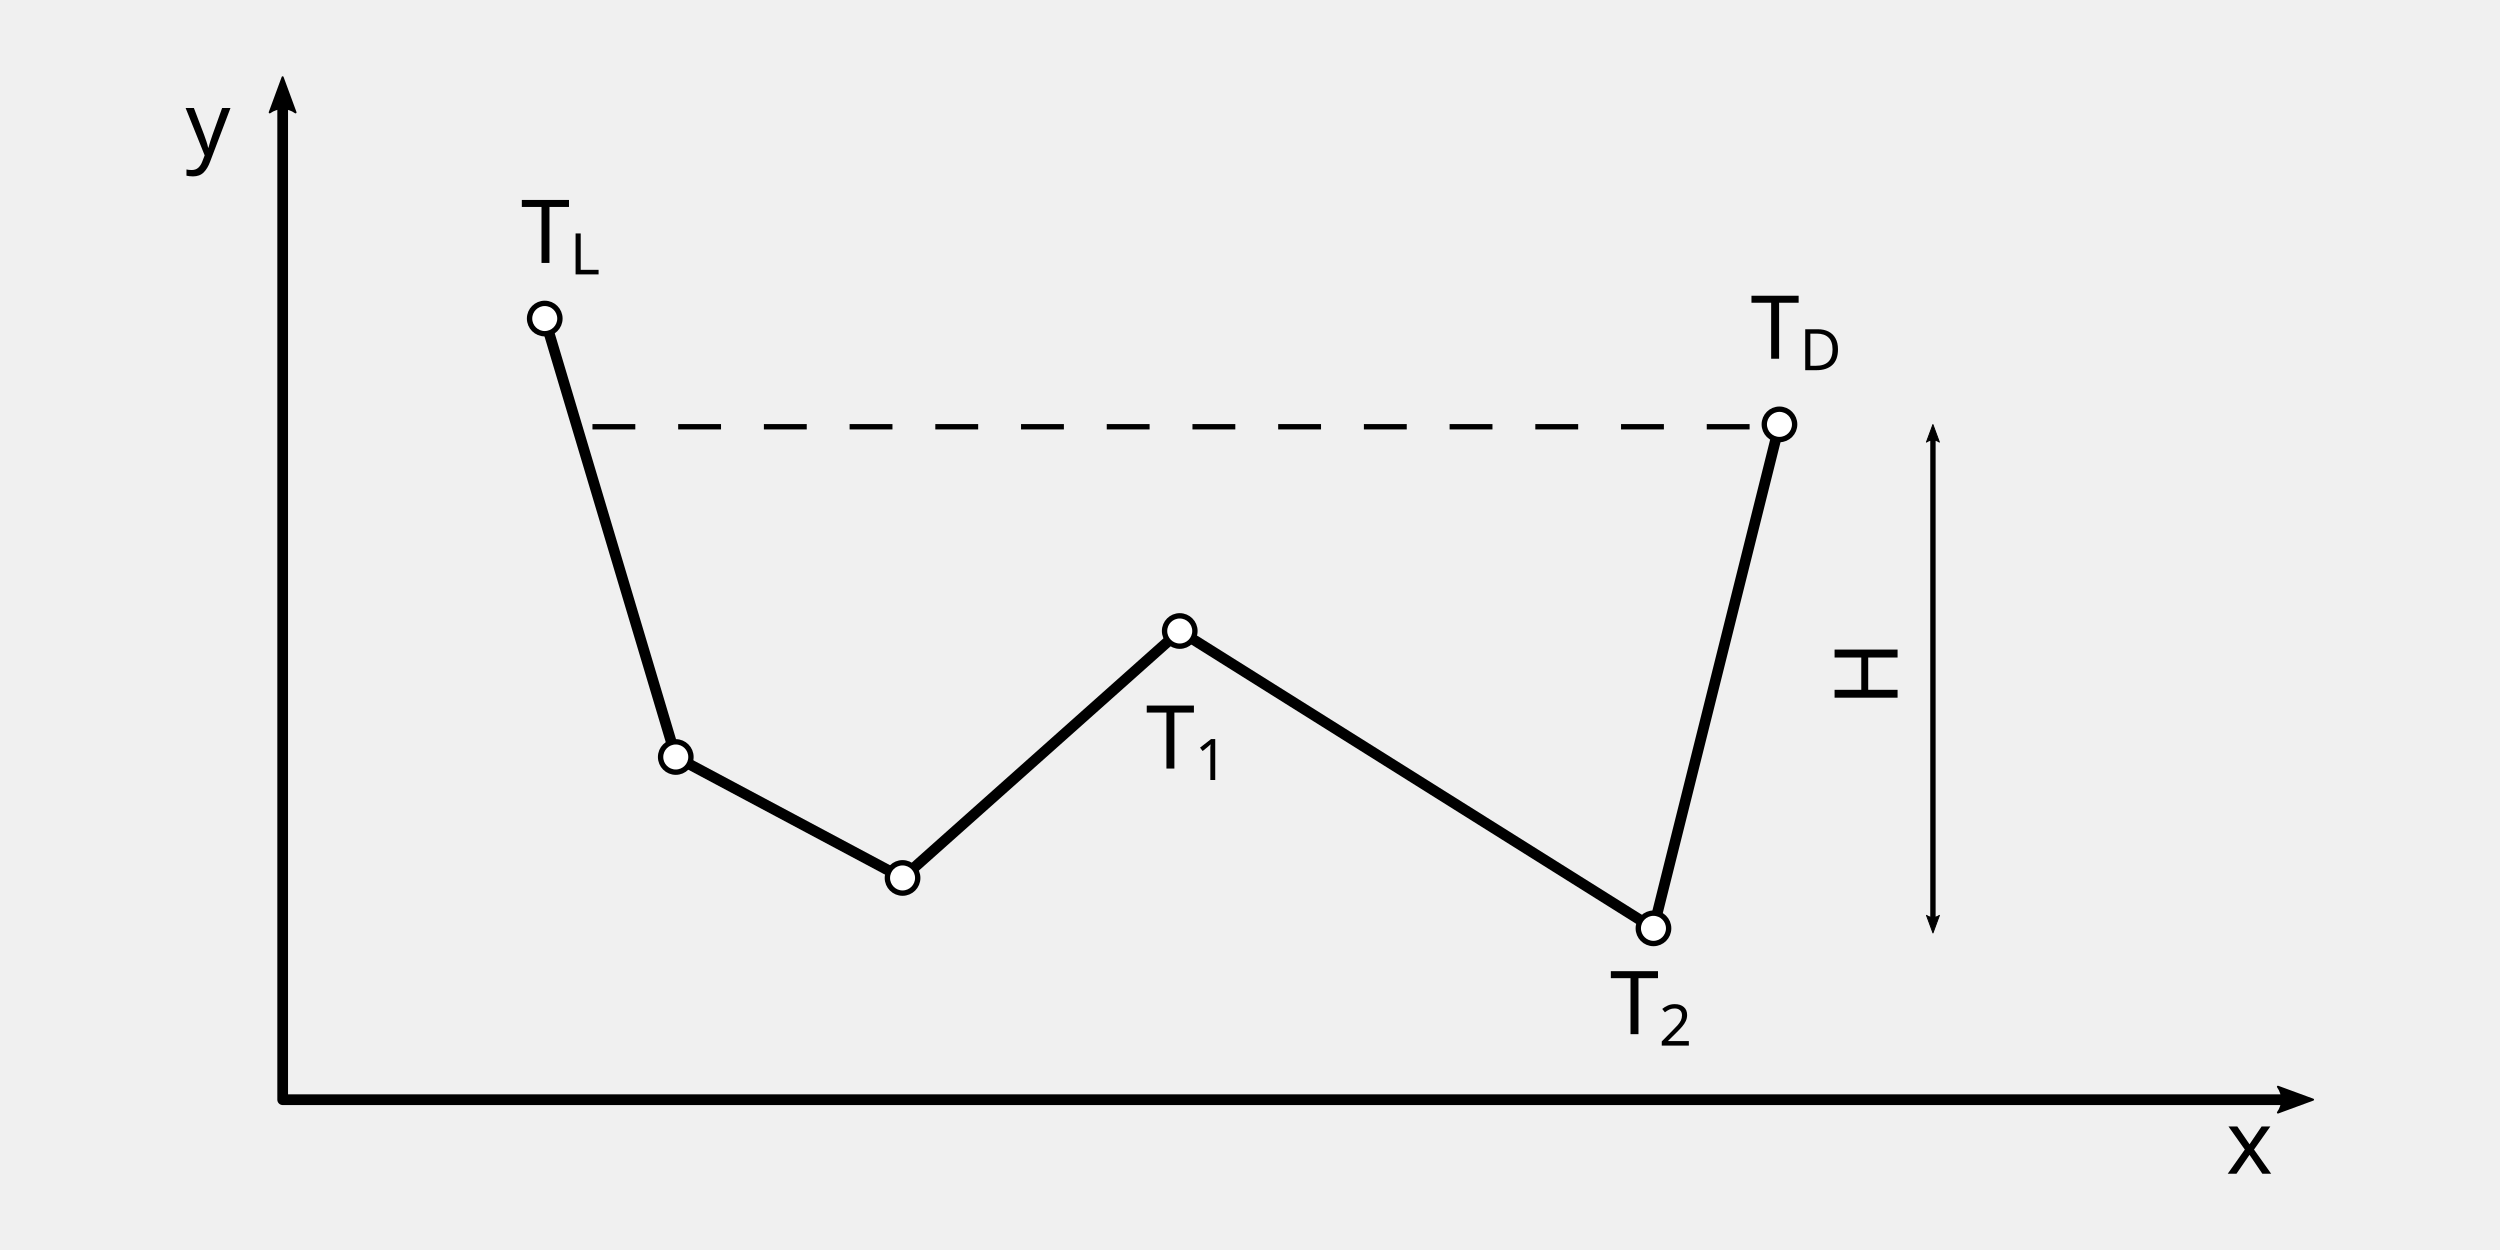
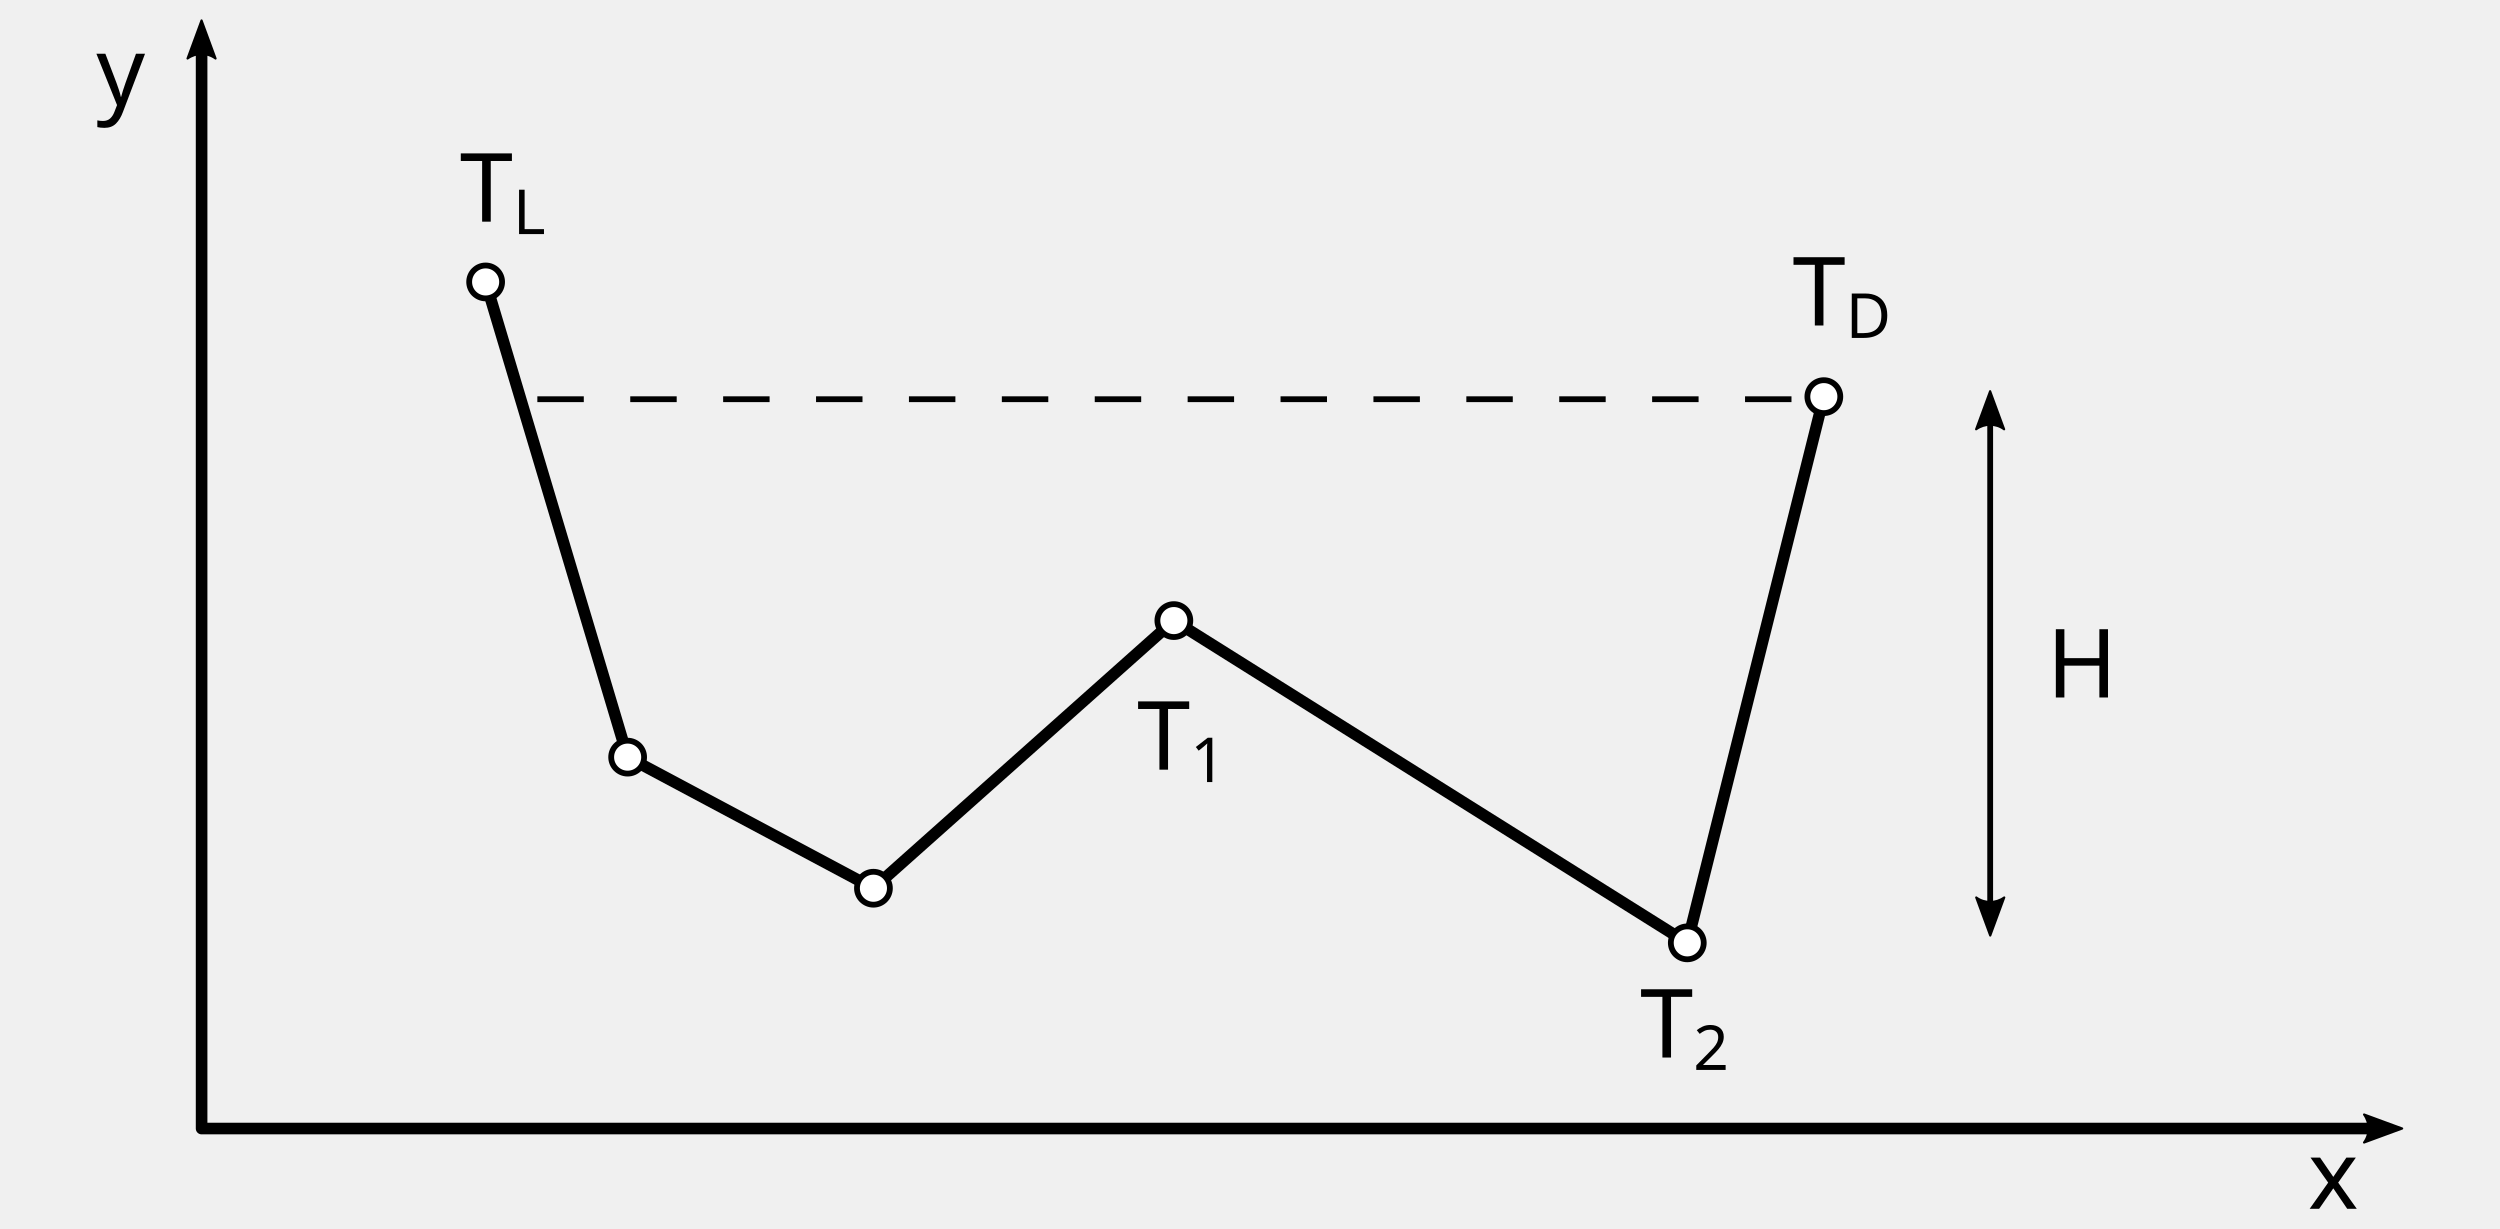
- <svg xmlns="http://www.w3.org/2000/svg" width="140mm" height="70mm" viewBox="0 0 496.063 248.031" id="svg2" version="1.1">
+ <svg xmlns="http://www.w3.org/2000/svg" width="129.173mm" height="63.458mm" viewBox="0 0 457.698 224.852" id="svg2" version="1.1">
  <defs id="defs4">
-     <marker orient="auto" refY="0.0" refX="0.0" id="marker9425" style="overflow:visible;">
-       <path id="path9427" d="M 0.0,0.0 L 5.0,-5.0 L -12.5,0.0 L 5.0,5.0 L 0.0,0.0 z " style="fill-rule:evenodd;stroke:#000000;stroke-width:1pt;stroke-opacity:1;fill:#000000;fill-opacity:1" transform="scale(0.8) rotate(180) translate(12.5,0)" />
+     <marker orient="auto" refY="0" refX="0" id="Arrow2Mstart" style="overflow:visible">
+       <path id="path4490" style="fill:#000000;fill-opacity:1;fill-rule:evenodd;stroke:#000000;stroke-width:0.625;stroke-linejoin:round;stroke-opacity:1" d="M 8.719,4.034 -2.207,0.016 8.719,-4.002 c -1.745,2.372 -1.735,5.617 -6e-7,8.035 z" transform="scale(0.6,0.6)" />
    </marker>
-     <marker orient="auto" refY="0.0" refX="0.0" id="Arrow1Lend" style="overflow:visible;">
-       <path id="path8236" d="M 0.0,0.0 L 5.0,-5.0 L -12.5,0.0 L 5.0,5.0 L 0.0,0.0 z " style="fill-rule:evenodd;stroke:#000000;stroke-width:1pt;stroke-opacity:1;fill:#000000;fill-opacity:1" transform="scale(0.8) rotate(180) translate(12.5,0)" />
+     <marker orient="auto" refY="0" refX="0" id="Arrow1Mstart" style="overflow:visible">
+       <path id="path4472" d="M 0,0 5,-5 -12.5,0 5,5 0,0 Z" style="fill:#000000;fill-opacity:1;fill-rule:evenodd;stroke:#000000;stroke-width:1pt;stroke-opacity:1" transform="matrix(0.4,0,0,0.4,4,0)" />
    </marker>
-     <marker orient="auto" refY="0.0" refX="0.0" id="Arrow1Lstart" style="overflow:visible">
-       <path id="path8233" d="M 0.0,0.0 L 5.0,-5.0 L -12.5,0.0 L 5.0,5.0 L 0.0,0.0 z " style="fill-rule:evenodd;stroke:#000000;stroke-width:1pt;stroke-opacity:1;fill:#000000;fill-opacity:1" transform="scale(0.8) translate(12.5,0)" />
+     <marker orient="auto" refY="0" refX="0" id="Arrow2Mend" style="overflow:visible">
+       <path id="path4493" style="fill:#000000;fill-opacity:1;fill-rule:evenodd;stroke:#000000;stroke-width:0.625;stroke-linejoin:round;stroke-opacity:1" d="M 8.719,4.034 -2.207,0.016 8.719,-4.002 c -1.745,2.372 -1.735,5.617 -6e-7,8.035 z" transform="scale(-0.6,-0.6)" />
    </marker>
-     <marker orient="auto" refY="0.0" refX="0.0" id="Arrow2Lend" style="overflow:visible;">
-       <path id="path8254" style="fill-rule:evenodd;stroke-width:0.625;stroke-linejoin:round;stroke:#000000;stroke-opacity:1;fill:#000000;fill-opacity:1" d="M 8.719,4.034 L -2.207,0.016 L 8.719,-4.002 C 6.973,-1.63 6.983,1.616 8.719,4.034 z " transform="scale(1.1) rotate(180) translate(1,0)" />
+     <marker orient="auto" refY="0" refX="0" id="marker5214" style="overflow:visible">
+       <path id="path5216" style="fill:#000000;fill-opacity:1;fill-rule:evenodd;stroke:#000000;stroke-width:0.625;stroke-linejoin:round;stroke-opacity:1" d="M 8.719,4.034 -2.207,0.016 8.719,-4.002 c -1.745,2.372 -1.735,5.617 -6e-7,8.035 z" transform="matrix(-1.1,0,0,-1.1,-1.1,0)" />
    </marker>
-     <marker orient="auto" refY="0.0" refX="0.0" id="marker8617" style="overflow:visible;">
-       <path id="path8619" d="M 0.0,0.0 L 5.0,-5.0 L -12.5,0.0 L 5.0,5.0 L 0.0,0.0 z " style="fill-rule:evenodd;stroke:#000000;stroke-width:1pt;stroke-opacity:1;fill:#000000;fill-opacity:1" transform="scale(0.4) rotate(180) translate(10,0)" />
+     <marker orient="auto" refY="0" refX="0" id="Arrow1Send" style="overflow:visible">
+       <path id="path4481" d="M 0,0 5,-5 -12.5,0 5,5 0,0 Z" style="fill:#000000;fill-opacity:1;fill-rule:evenodd;stroke:#000000;stroke-width:1pt;stroke-opacity:1" transform="matrix(-0.2,0,0,-0.2,-1.2,0)" />
    </marker>
-     <marker orient="auto" refY="0.0" refX="0.0" id="Arrow1Mend" style="overflow:visible;">
-       <path id="path8242" d="M 0.0,0.0 L 5.0,-5.0 L -12.5,0.0 L 5.0,5.0 L 0.0,0.0 z " style="fill-rule:evenodd;stroke:#000000;stroke-width:1pt;stroke-opacity:1;fill:#000000;fill-opacity:1" transform="scale(0.4) rotate(180) translate(10,0)" />
+     <marker orient="auto" refY="0" refX="0" id="marker4981" style="overflow:visible">
+       <path id="path4475" d="M 0,0 5,-5 -12.5,0 5,5 0,0 Z" style="fill:#000000;fill-opacity:1;fill-rule:evenodd;stroke:#000000;stroke-width:1pt;stroke-opacity:1" transform="matrix(-0.4,0,0,-0.4,-4,0)" />
+     </marker>
+     <marker orient="auto" refY="0" refX="0" id="marker4845" style="overflow:visible">
+       <path id="path4847" style="fill:#000000;fill-opacity:1;fill-rule:evenodd;stroke:#000000;stroke-width:0.625;stroke-linejoin:round;stroke-opacity:1" d="M 8.719,4.034 -2.207,0.016 8.719,-4.002 c -1.745,2.372 -1.735,5.617 -6e-7,8.035 z" transform="matrix(-0.3,0,0,-0.3,0.69,0)" />
+     </marker>
+     <marker orient="auto" refY="0" refX="0" id="marker4722" style="overflow:visible">
+       <path id="path4487" style="fill:#000000;fill-opacity:1;fill-rule:evenodd;stroke:#000000;stroke-width:0.625;stroke-linejoin:round;stroke-opacity:1" d="M 8.719,4.034 -2.207,0.016 8.719,-4.002 c -1.745,2.372 -1.735,5.617 -6e-7,8.035 z" transform="matrix(-1.1,0,0,-1.1,-1.1,0)" />
+     </marker>
+     <marker orient="auto" refY="0" refX="0" id="marker9425" style="overflow:visible">
+       <path id="path9427" d="M 0,0 5,-5 -12.5,0 5,5 0,0 Z" style="fill:#000000;fill-opacity:1;fill-rule:evenodd;stroke:#000000;stroke-width:1pt;stroke-opacity:1" transform="matrix(-0.8,0,0,-0.8,-10,0)" />
+     </marker>
+     <marker orient="auto" refY="0" refX="0" id="Arrow1Lend" style="overflow:visible">
+       <path id="path8236" d="M 0,0 5,-5 -12.5,0 5,5 0,0 Z" style="fill:#000000;fill-opacity:1;fill-rule:evenodd;stroke:#000000;stroke-width:1pt;stroke-opacity:1" transform="matrix(-0.8,0,0,-0.8,-10,0)" />
+     </marker>
+     <marker orient="auto" refY="0" refX="0" id="Arrow1Lstart" style="overflow:visible">
+       <path id="path8233" d="M 0,0 5,-5 -12.5,0 5,5 0,0 Z" style="fill:#000000;fill-opacity:1;fill-rule:evenodd;stroke:#000000;stroke-width:1pt;stroke-opacity:1" transform="matrix(0.8,0,0,0.8,10,0)" />
+     </marker>
+     <marker orient="auto" refY="0" refX="0" id="Arrow2Lend" style="overflow:visible">
+       <path id="path8254" style="fill:#000000;fill-opacity:1;fill-rule:evenodd;stroke:#000000;stroke-width:0.625;stroke-linejoin:round;stroke-opacity:1" d="M 8.719,4.034 -2.207,0.016 8.719,-4.002 c -1.745,2.372 -1.735,5.617 -6e-7,8.035 z" transform="matrix(-1.1,0,0,-1.1,-1.1,0)" />
+     </marker>
+     <marker orient="auto" refY="0" refX="0" id="marker8617" style="overflow:visible">
+       <path id="path8619" d="M 0,0 5,-5 -12.5,0 5,5 0,0 Z" style="fill:#000000;fill-opacity:1;fill-rule:evenodd;stroke:#000000;stroke-width:1pt;stroke-opacity:1" transform="matrix(-0.4,0,0,-0.4,-4,0)" />
+     </marker>
+     <marker orient="auto" refY="0" refX="0" id="Arrow1Mend" style="overflow:visible">
+       <path id="path8242" d="M 0,0 5,-5 -12.5,0 5,5 0,0 Z" style="fill:#000000;fill-opacity:1;fill-rule:evenodd;stroke:#000000;stroke-width:1pt;stroke-opacity:1" transform="matrix(-0.4,0,0,-0.4,-4,0)" />
    </marker>
    <marker style="overflow:visible" id="marker8075" refX="0" refY="0" orient="auto">
      <path transform="matrix(0.3,0,0,0.3,-0.69,0)" d="M 8.719,4.034 -2.207,0.016 8.719,-4.002 c -1.745,2.372 -1.735,5.617 -6e-7,8.035 z" style="fill:#000000;fill-opacity:1;fill-rule:evenodd;stroke:#000000;stroke-width:0.625;stroke-linejoin:round;stroke-opacity:1" id="path8077" />
    </marker>
    <marker style="overflow:visible" id="marker7999" refX="0" refY="0" orient="auto">
      <path transform="matrix(-0.3,0,0,-0.3,0.69,0)" d="M 8.719,4.034 -2.207,0.016 8.719,-4.002 c -1.745,2.372 -1.735,5.617 -6e-7,8.035 z" style="fill:#000000;fill-opacity:1;fill-rule:evenodd;stroke:#000000;stroke-width:0.625;stroke-linejoin:round;stroke-opacity:1" id="path8001" />
    </marker>
    <marker style="overflow:visible" id="marker7935" refX="0" refY="0" orient="auto">
      <path transform="matrix(-0.3,0,0,-0.3,0.69,0)" d="M 8.719,4.034 -2.207,0.016 8.719,-4.002 c -1.745,2.372 -1.735,5.617 -6e-7,8.035 z" style="fill:#000000;fill-opacity:1;fill-rule:evenodd;stroke:#000000;stroke-width:0.625;stroke-linejoin:round;stroke-opacity:1" id="path7937" />
    </marker>
    <marker style="overflow:visible" id="marker7883" refX="0" refY="0" orient="auto">
      <path transform="matrix(-0.3,0,0,-0.3,0.69,0)" d="M 8.719,4.034 -2.207,0.016 8.719,-4.002 c -1.745,2.372 -1.735,5.617 -6e-7,8.035 z" style="fill:#000000;fill-opacity:1;fill-rule:evenodd;stroke:#000000;stroke-width:0.625;stroke-linejoin:round;stroke-opacity:1" id="path7885" />
    </marker>
-     <marker orient="auto" refY="0" refX="0" id="marker4566" style="overflow:visible">
-       <path id="path4568" style="fill:#000000;fill-opacity:1;fill-rule:evenodd;stroke:#000000;stroke-width:0.625;stroke-linejoin:round;stroke-opacity:1" d="M 8.719,4.034 -2.207,0.016 8.719,-4.002 c -1.745,2.372 -1.735,5.617 -6e-7,8.035 z" transform="matrix(0.3,0,0,0.3,-0.69,0)" />
-     </marker>
-     <marker orient="auto" refY="0" refX="0" id="marker4562" style="overflow:visible">
-       <path id="path4564" style="fill:#000000;fill-opacity:1;fill-rule:evenodd;stroke:#000000;stroke-width:0.625;stroke-linejoin:round;stroke-opacity:1" d="M 8.719,4.034 -2.207,0.016 8.719,-4.002 c -1.745,2.372 -1.735,5.617 -6e-7,8.035 z" transform="matrix(-0.3,0,0,-0.3,0.69,0)" />
-     </marker>
  </defs>
-   <g id="layer1" transform="translate(0,-804.3307)">
+   <g id="layer1" transform="translate(-19.18232,-815.9206)">
    <path id="path4313" d="m 179.09,978.538 55,-49" style="color:#000000;clip-rule:nonzero;display:inline;overflow:visible;visibility:visible;opacity:1;isolation:auto;mix-blend-mode:normal;color-interpolation:sRGB;color-interpolation-filters:linearRGB;solid-color:#000000;solid-opacity:1;fill:none;fill-opacity:1;fill-rule:evenodd;stroke:#000000;stroke-width:2.126;stroke-linecap:butt;stroke-linejoin:miter;stroke-miterlimit:4;stroke-dasharray:none;stroke-dashoffset:0;stroke-opacity:1;marker:none;color-rendering:auto;image-rendering:auto;shape-rendering:auto;text-rendering:auto;enable-background:accumulate" />
    <path style="color:#000000;clip-rule:nonzero;display:inline;overflow:visible;visibility:visible;opacity:1;isolation:auto;mix-blend-mode:normal;color-interpolation:sRGB;color-interpolation-filters:linearRGB;solid-color:#000000;solid-opacity:1;fill:none;fill-opacity:1;fill-rule:evenodd;stroke:#000000;stroke-width:2.126;stroke-linecap:butt;stroke-linejoin:miter;stroke-miterlimit:4;stroke-dasharray:none;stroke-dashoffset:0;stroke-opacity:1;marker:none;color-rendering:auto;image-rendering:auto;shape-rendering:auto;text-rendering:auto;enable-background:accumulate" d="m 234.09,929.538 94,59" id="path4148" />
    <text xml:space="preserve" style="color:#000000;font-style:normal;font-variant:normal;font-weight:normal;font-stretch:normal;font-size:30px;line-height:127%;font-family:'Droid Sans';-inkscape-font-specification:'Droid Sans';text-indent:0;text-align:start;text-decoration:none;text-decoration-line:none;text-decoration-style:solid;text-decoration-color:#000000;letter-spacing:0px;word-spacing:0px;text-transform:none;direction:ltr;block-progression:tb;writing-mode:lr-tb;baseline-shift:baseline;text-anchor:start;white-space:normal;clip-rule:nonzero;display:inline;overflow:visible;visibility:visible;opacity:1;isolation:auto;mix-blend-mode:normal;color-interpolation:sRGB;color-interpolation-filters:linearRGB;solid-color:#000000;solid-opacity:1;fill:#000000;fill-opacity:1;fill-rule:nonzero;stroke:none;stroke-width:1px;stroke-linecap:butt;stroke-linejoin:miter;stroke-miterlimit:4;stroke-dasharray:none;stroke-dashoffset:0;stroke-opacity:1;color-rendering:auto;image-rendering:auto;shape-rendering:auto;text-rendering:auto;enable-background:accumulate" x="227.373" y="956.832" id="text4163">
      <tspan id="tspan4165" x="227.373" y="956.832" style="font-size:17.5px">T<tspan style="font-size:65%;baseline-shift:sub" id="tspan4576">1</tspan>
      </tspan>
    </text>
    <text xml:space="preserve" style="color:#000000;font-style:normal;font-variant:normal;font-weight:normal;font-stretch:normal;font-size:30px;line-height:127%;font-family:'Droid Sans';-inkscape-font-specification:'Droid Sans';text-indent:0;text-align:start;text-decoration:none;text-decoration-line:none;text-decoration-style:solid;text-decoration-color:#000000;letter-spacing:0px;word-spacing:0px;text-transform:none;direction:ltr;block-progression:tb;writing-mode:lr-tb;baseline-shift:baseline;text-anchor:start;white-space:normal;clip-rule:nonzero;display:inline;overflow:visible;visibility:visible;opacity:1;isolation:auto;mix-blend-mode:normal;color-interpolation:sRGB;color-interpolation-filters:linearRGB;solid-color:#000000;solid-opacity:1;fill:#000000;fill-opacity:1;fill-rule:nonzero;stroke:none;stroke-width:1px;stroke-linecap:butt;stroke-linejoin:miter;stroke-miterlimit:4;stroke-dasharray:none;stroke-dashoffset:0;stroke-opacity:1;color-rendering:auto;image-rendering:auto;shape-rendering:auto;text-rendering:auto;enable-background:accumulate" x="319.458" y="1009.534" id="text4167">
      <tspan id="tspan4169" x="319.458" y="1009.534" style="font-size:17.5px">T<tspan style="font-size:65%;baseline-shift:sub" id="tspan4578">2</tspan>
      </tspan>
    </text>
    <path style="color:#000000;clip-rule:nonzero;display:inline;overflow:visible;visibility:visible;opacity:1;isolation:auto;mix-blend-mode:normal;color-interpolation:sRGB;color-interpolation-filters:linearRGB;solid-color:#000000;solid-opacity:1;fill:none;fill-opacity:1;fill-rule:evenodd;stroke:#000000;stroke-width:2.126;stroke-linecap:butt;stroke-linejoin:miter;stroke-miterlimit:4;stroke-dasharray:none;stroke-dashoffset:0;stroke-opacity:1;marker:none;color-rendering:auto;image-rendering:auto;shape-rendering:auto;text-rendering:auto;enable-background:accumulate" d="m 134.09,954.538 -26,-87" id="path4317" />
    <circle style="opacity:1;fill:#ffffff;fill-opacity:1;fill-rule:nonzero;stroke:#000000;stroke-width:1.063;stroke-linecap:butt;stroke-linejoin:round;stroke-miterlimit:4;stroke-dasharray:none;stroke-dashoffset:0;stroke-opacity:1" id="circle4319" cx="108.09" cy="867.538" r="3.012" />
    <path id="path4244" d="m 353.09,888.538 -25,100" style="color:#000000;clip-rule:nonzero;display:inline;overflow:visible;visibility:visible;opacity:1;isolation:auto;mix-blend-mode:normal;color-interpolation:sRGB;color-interpolation-filters:linearRGB;solid-color:#000000;solid-opacity:1;fill:none;fill-opacity:1;fill-rule:evenodd;stroke:#000000;stroke-width:2.126;stroke-linecap:butt;stroke-linejoin:miter;stroke-miterlimit:4;stroke-dasharray:none;stroke-dashoffset:0;stroke-opacity:1;marker:none;color-rendering:auto;image-rendering:auto;shape-rendering:auto;text-rendering:auto;enable-background:accumulate" />
    <path style="color:#000000;clip-rule:nonzero;display:inline;overflow:visible;visibility:visible;opacity:1;isolation:auto;mix-blend-mode:normal;color-interpolation:sRGB;color-interpolation-filters:linearRGB;solid-color:#000000;solid-opacity:1;fill:none;fill-opacity:1;fill-rule:evenodd;stroke:#000000;stroke-width:1.063;stroke-linecap:butt;stroke-linejoin:miter;stroke-miterlimit:4;stroke-dasharray:8.504, 8.504;stroke-dashoffset:10.63;stroke-opacity:1;marker:none;color-rendering:auto;image-rendering:auto;shape-rendering:auto;text-rendering:auto;enable-background:accumulate" d="m 353.544,889.01 -239,0" id="path4258" />
    <text id="text4260" y="856.503" x="103.373" style="color:#000000;font-style:normal;font-variant:normal;font-weight:normal;font-stretch:normal;font-size:30px;line-height:127%;font-family:'Droid Sans';-inkscape-font-specification:'Droid Sans';text-indent:0;text-align:start;text-decoration:none;text-decoration-line:none;text-decoration-style:solid;text-decoration-color:#000000;letter-spacing:0px;word-spacing:0px;text-transform:none;direction:ltr;block-progression:tb;writing-mode:lr-tb;baseline-shift:baseline;text-anchor:start;white-space:normal;clip-rule:nonzero;display:inline;overflow:visible;visibility:visible;opacity:1;isolation:auto;mix-blend-mode:normal;color-interpolation:sRGB;color-interpolation-filters:linearRGB;solid-color:#000000;solid-opacity:1;fill:#000000;fill-opacity:1;fill-rule:nonzero;stroke:none;stroke-width:1px;stroke-linecap:butt;stroke-linejoin:miter;stroke-miterlimit:4;stroke-dasharray:none;stroke-dashoffset:0;stroke-opacity:1;color-rendering:auto;image-rendering:auto;shape-rendering:auto;text-rendering:auto;enable-background:accumulate" xml:space="preserve">
      <tspan style="font-size:17.5px" y="856.503" x="103.373" id="tspan4262">T<tspan style="font-size:65%;baseline-shift:sub" id="tspan4572">L</tspan>
      </tspan>
    </text>
    <text xml:space="preserve" style="color:#000000;font-style:normal;font-variant:normal;font-weight:normal;font-stretch:normal;font-size:30px;line-height:127%;font-family:'Droid Sans';-inkscape-font-specification:'Droid Sans';text-indent:0;text-align:start;text-decoration:none;text-decoration-line:none;text-decoration-style:solid;text-decoration-color:#000000;letter-spacing:0px;word-spacing:0px;text-transform:none;direction:ltr;block-progression:tb;writing-mode:lr-tb;baseline-shift:baseline;text-anchor:start;white-space:normal;clip-rule:nonzero;display:inline;overflow:visible;visibility:visible;opacity:1;isolation:auto;mix-blend-mode:normal;color-interpolation:sRGB;color-interpolation-filters:linearRGB;solid-color:#000000;solid-opacity:1;fill:#000000;fill-opacity:1;fill-rule:nonzero;stroke:none;stroke-width:1px;stroke-linecap:butt;stroke-linejoin:miter;stroke-miterlimit:4;stroke-dasharray:none;stroke-dashoffset:0;stroke-opacity:1;color-rendering:auto;image-rendering:auto;shape-rendering:auto;text-rendering:auto;enable-background:accumulate" x="347.365" y="875.51" id="text4264">
      <tspan id="tspan4266" x="347.365" y="875.51" style="font-size:17.5px">T<tspan style="font-size:65%;baseline-shift:sub" id="tspan4574">D</tspan>
      </tspan>
    </text>
-     <path style="color:#000000;clip-rule:nonzero;display:inline;overflow:visible;visibility:visible;opacity:1;isolation:auto;mix-blend-mode:normal;color-interpolation:sRGB;color-interpolation-filters:linearRGB;solid-color:#000000;solid-opacity:1;fill:none;fill-opacity:1;fill-rule:evenodd;stroke:#000000;stroke-width:1.063;stroke-linecap:butt;stroke-linejoin:miter;stroke-miterlimit:4.4;stroke-dasharray:none;stroke-dashoffset:0;stroke-opacity:1;marker:none;marker-start:url(#marker4566);marker-end:url(#marker4562);color-rendering:auto;image-rendering:auto;shape-rendering:auto;text-rendering:auto;enable-background:accumulate" d="m 383.544,890.01 0,98" id="path4268" />
-     <text id="text4541" y="376.527" x="-944.474" style="color:#000000;font-style:normal;font-variant:normal;font-weight:normal;font-stretch:normal;font-size:30px;line-height:127%;font-family:'Droid Sans';-inkscape-font-specification:'Droid Sans';text-indent:0;text-align:start;text-decoration:none;text-decoration-line:none;text-decoration-style:solid;text-decoration-color:#000000;letter-spacing:0px;word-spacing:0px;text-transform:none;direction:ltr;block-progression:tb;writing-mode:lr-tb;baseline-shift:baseline;text-anchor:start;white-space:normal;clip-rule:nonzero;display:inline;overflow:visible;visibility:visible;opacity:1;isolation:auto;mix-blend-mode:normal;color-interpolation:sRGB;color-interpolation-filters:linearRGB;solid-color:#000000;solid-opacity:1;fill:#000000;fill-opacity:1;fill-rule:nonzero;stroke:none;stroke-width:1px;stroke-linecap:butt;stroke-linejoin:miter;stroke-miterlimit:4;stroke-dasharray:none;stroke-dashoffset:0;stroke-opacity:1;color-rendering:auto;image-rendering:auto;shape-rendering:auto;text-rendering:auto;enable-background:accumulate" xml:space="preserve" transform="matrix(0,-0.9999999,1,0,0,0)">
-       <tspan style="font-size:17.5px" y="376.527" x="-944.474" id="tspan4543">H</tspan>
+     <path style="color:#000000;clip-rule:nonzero;display:inline;overflow:visible;visibility:visible;opacity:1;isolation:auto;mix-blend-mode:normal;color-interpolation:sRGB;color-interpolation-filters:linearRGB;solid-color:#000000;solid-opacity:1;fill:none;fill-opacity:1;fill-rule:evenodd;stroke:#000000;stroke-width:1.063;stroke-linecap:butt;stroke-linejoin:miter;stroke-miterlimit:4.4;stroke-dasharray:none;stroke-dashoffset:0;stroke-opacity:1;marker:none;marker-start:url(#Arrow2Mstart);marker-end:url(#Arrow2Mend);color-rendering:auto;image-rendering:auto;shape-rendering:auto;text-rendering:auto;enable-background:accumulate" d="m 383.544,888.951 0,96.84" id="path4268" />
+     <text id="text4541" y="943.617" x="393.865" style="color:#000000;font-style:normal;font-variant:normal;font-weight:normal;font-stretch:normal;font-size:30px;line-height:127%;font-family:'Droid Sans';-inkscape-font-specification:'Droid Sans';text-indent:0;text-align:start;text-decoration:none;text-decoration-line:none;text-decoration-style:solid;text-decoration-color:#000000;letter-spacing:0px;word-spacing:0px;text-transform:none;direction:ltr;block-progression:tb;writing-mode:lr-tb;baseline-shift:baseline;text-anchor:start;white-space:normal;clip-rule:nonzero;display:inline;overflow:visible;visibility:visible;opacity:1;isolation:auto;mix-blend-mode:normal;color-interpolation:sRGB;color-interpolation-filters:linearRGB;solid-color:#000000;solid-opacity:1;fill:#000000;fill-opacity:1;fill-rule:nonzero;stroke:none;stroke-width:1px;stroke-linecap:butt;stroke-linejoin:miter;stroke-miterlimit:4;stroke-dasharray:none;stroke-dashoffset:0;stroke-opacity:1;color-rendering:auto;image-rendering:auto;shape-rendering:auto;text-rendering:auto;enable-background:accumulate" xml:space="preserve">
+       <tspan style="font-size:17.5px" y="943.617" x="393.865" id="tspan4543">H</tspan>
    </text>
    <path style="color:#000000;clip-rule:nonzero;display:inline;overflow:visible;visibility:visible;opacity:1;isolation:auto;mix-blend-mode:normal;color-interpolation:sRGB;color-interpolation-filters:linearRGB;solid-color:#000000;solid-opacity:1;fill:none;fill-opacity:1;fill-rule:evenodd;stroke:#000000;stroke-width:2.126;stroke-linecap:butt;stroke-linejoin:miter;stroke-miterlimit:4;stroke-dasharray:none;stroke-dashoffset:0;stroke-opacity:1;marker:none;color-rendering:auto;image-rendering:auto;shape-rendering:auto;text-rendering:auto;enable-background:accumulate" d="m 134.09,954.538 45,24" id="path6453" />
    <path style="opacity:1;fill:none;fill-opacity:1;fill-rule:nonzero;stroke:#000000;stroke-width:2.126;stroke-linecap:butt;stroke-linejoin:round;stroke-miterlimit:4.4;stroke-dasharray:none;stroke-dashoffset:10.63;stroke-opacity:1;marker-start:url(#marker8075);marker-end:url(#marker7883)" d="m 56.09,822.538 0,200 400,0" id="path7875" />
    <text xml:space="preserve" style="color:#000000;font-style:normal;font-variant:normal;font-weight:normal;font-stretch:normal;font-size:30px;line-height:127%;font-family:'Droid Sans';-inkscape-font-specification:'Droid Sans';text-indent:0;text-align:start;text-decoration:none;text-decoration-line:none;text-decoration-style:solid;text-decoration-color:#000000;letter-spacing:0px;word-spacing:0px;text-transform:none;direction:ltr;block-progression:tb;writing-mode:lr-tb;baseline-shift:baseline;text-anchor:start;white-space:normal;clip-rule:nonzero;display:inline;overflow:visible;visibility:visible;opacity:1;isolation:auto;mix-blend-mode:normal;color-interpolation:sRGB;color-interpolation-filters:linearRGB;solid-color:#000000;solid-opacity:1;fill:#000000;fill-opacity:1;fill-rule:nonzero;stroke:none;stroke-width:1px;stroke-linecap:butt;stroke-linejoin:miter;stroke-miterlimit:4;stroke-dasharray:none;stroke-dashoffset:0;stroke-opacity:1;color-rendering:auto;image-rendering:auto;shape-rendering:auto;text-rendering:auto;enable-background:accumulate" x="20" y="842.362" id="text9765">
      <tspan id="tspan9767" x="20" y="842.362" />
    </text>
    <text xml:space="preserve" style="color:#000000;font-style:normal;font-variant:normal;font-weight:normal;font-stretch:normal;font-size:17.5px;line-height:127%;font-family:'Droid Sans';-inkscape-font-specification:'Droid Sans';text-indent:0;text-align:start;text-decoration:none;text-decoration-line:none;text-decoration-style:solid;text-decoration-color:#000000;letter-spacing:0px;word-spacing:0px;text-transform:none;direction:ltr;block-progression:tb;writing-mode:lr-tb;baseline-shift:baseline;text-anchor:start;white-space:normal;clip-rule:nonzero;display:inline;overflow:visible;visibility:visible;opacity:1;isolation:auto;mix-blend-mode:normal;color-interpolation:sRGB;color-interpolation-filters:linearRGB;solid-color:#000000;solid-opacity:1;fill:#000000;fill-opacity:1;fill-rule:nonzero;stroke:none;stroke-width:1px;stroke-linecap:butt;stroke-linejoin:miter;stroke-miterlimit:4;stroke-dasharray:none;stroke-dashoffset:0;stroke-opacity:1;color-rendering:auto;image-rendering:auto;shape-rendering:auto;text-rendering:auto;enable-background:accumulate" x="36.813" y="835.127" id="text9769">
      <tspan x="36.813" y="835.127" id="tspan9773">y</tspan>
    </text>
    <text xml:space="preserve" style="color:#000000;font-style:normal;font-variant:normal;font-weight:normal;font-stretch:normal;font-size:17.5px;line-height:127%;font-family:'Droid Sans';-inkscape-font-specification:'Droid Sans';text-indent:0;text-align:start;text-decoration:none;text-decoration-line:none;text-decoration-style:solid;text-decoration-color:#000000;letter-spacing:0px;word-spacing:0px;text-transform:none;direction:ltr;block-progression:tb;writing-mode:lr-tb;baseline-shift:baseline;text-anchor:start;white-space:normal;clip-rule:nonzero;display:inline;overflow:visible;visibility:visible;opacity:1;isolation:auto;mix-blend-mode:normal;color-interpolation:sRGB;color-interpolation-filters:linearRGB;solid-color:#000000;solid-opacity:1;fill:#000000;fill-opacity:1;fill-rule:nonzero;stroke:none;stroke-width:1px;stroke-linecap:butt;stroke-linejoin:miter;stroke-miterlimit:4;stroke-dasharray:none;stroke-dashoffset:0;stroke-opacity:1;color-rendering:auto;image-rendering:auto;shape-rendering:auto;text-rendering:auto;enable-background:accumulate" x="441.724" y="1037.229" id="text9777">
      <tspan id="tspan9779" x="441.724" y="1037.229">x</tspan>
    </text>
    <circle r="3.012" cy="954.538" cx="134.09" id="circle10150" style="opacity:1;fill:#ffffff;fill-opacity:1;fill-rule:nonzero;stroke:#000000;stroke-width:1.063;stroke-linecap:butt;stroke-linejoin:round;stroke-miterlimit:4;stroke-dasharray:none;stroke-dashoffset:0;stroke-opacity:1" />
    <circle r="3.012" cy="978.538" cx="179.09" id="circle10152" style="opacity:1;fill:#ffffff;fill-opacity:1;fill-rule:nonzero;stroke:#000000;stroke-width:1.063;stroke-linecap:butt;stroke-linejoin:round;stroke-miterlimit:4;stroke-dasharray:none;stroke-dashoffset:0;stroke-opacity:1" />
    <circle style="opacity:1;fill:#ffffff;fill-opacity:1;fill-rule:nonzero;stroke:#000000;stroke-width:1.063;stroke-linecap:butt;stroke-linejoin:round;stroke-miterlimit:4;stroke-dasharray:none;stroke-dashoffset:0;stroke-opacity:1" id="circle10154" cx="234.09" cy="929.538" r="3.012" />
    <circle r="3.012" cy="988.538" cx="328.09" id="circle10156" style="opacity:1;fill:#ffffff;fill-opacity:1;fill-rule:nonzero;stroke:#000000;stroke-width:1.063;stroke-linecap:butt;stroke-linejoin:round;stroke-miterlimit:4;stroke-dasharray:none;stroke-dashoffset:0;stroke-opacity:1" />
    <circle style="opacity:1;fill:#ffffff;fill-opacity:1;fill-rule:nonzero;stroke:#000000;stroke-width:1.063;stroke-linecap:butt;stroke-linejoin:round;stroke-miterlimit:4;stroke-dasharray:none;stroke-dashoffset:0;stroke-opacity:1" id="circle10158" cx="353.09" cy="888.538" r="3.012" />
  </g>
</svg>
